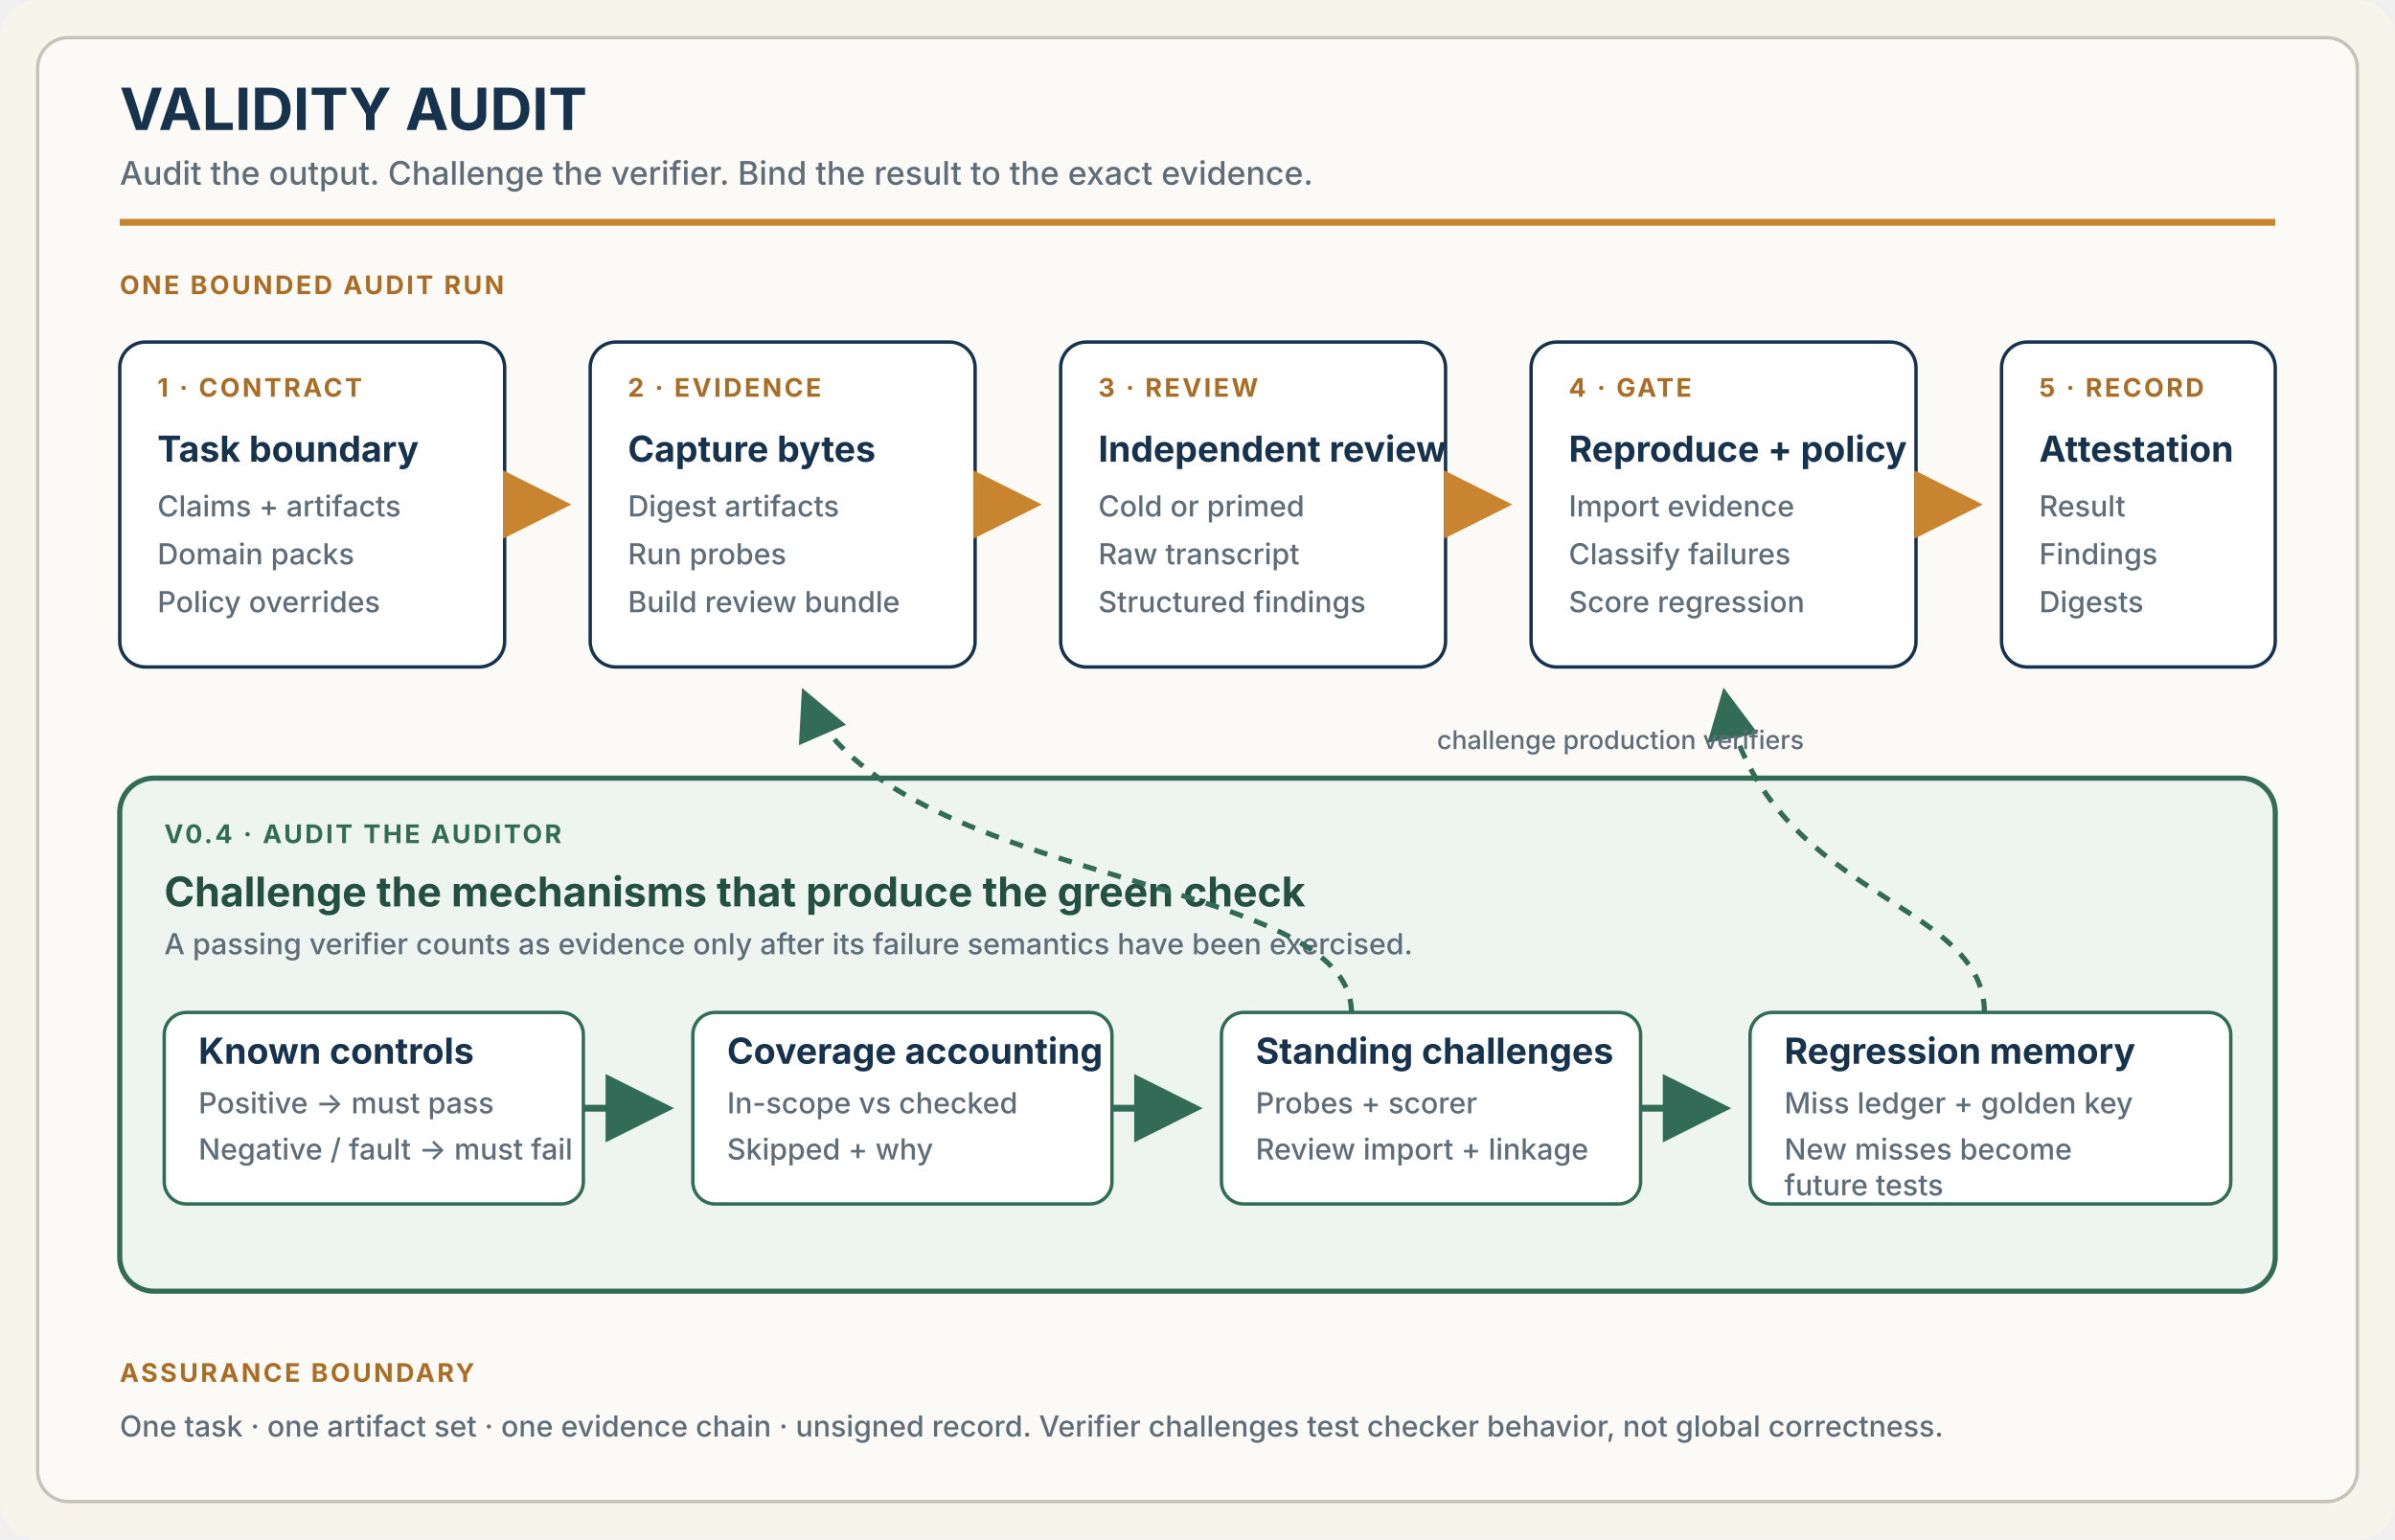
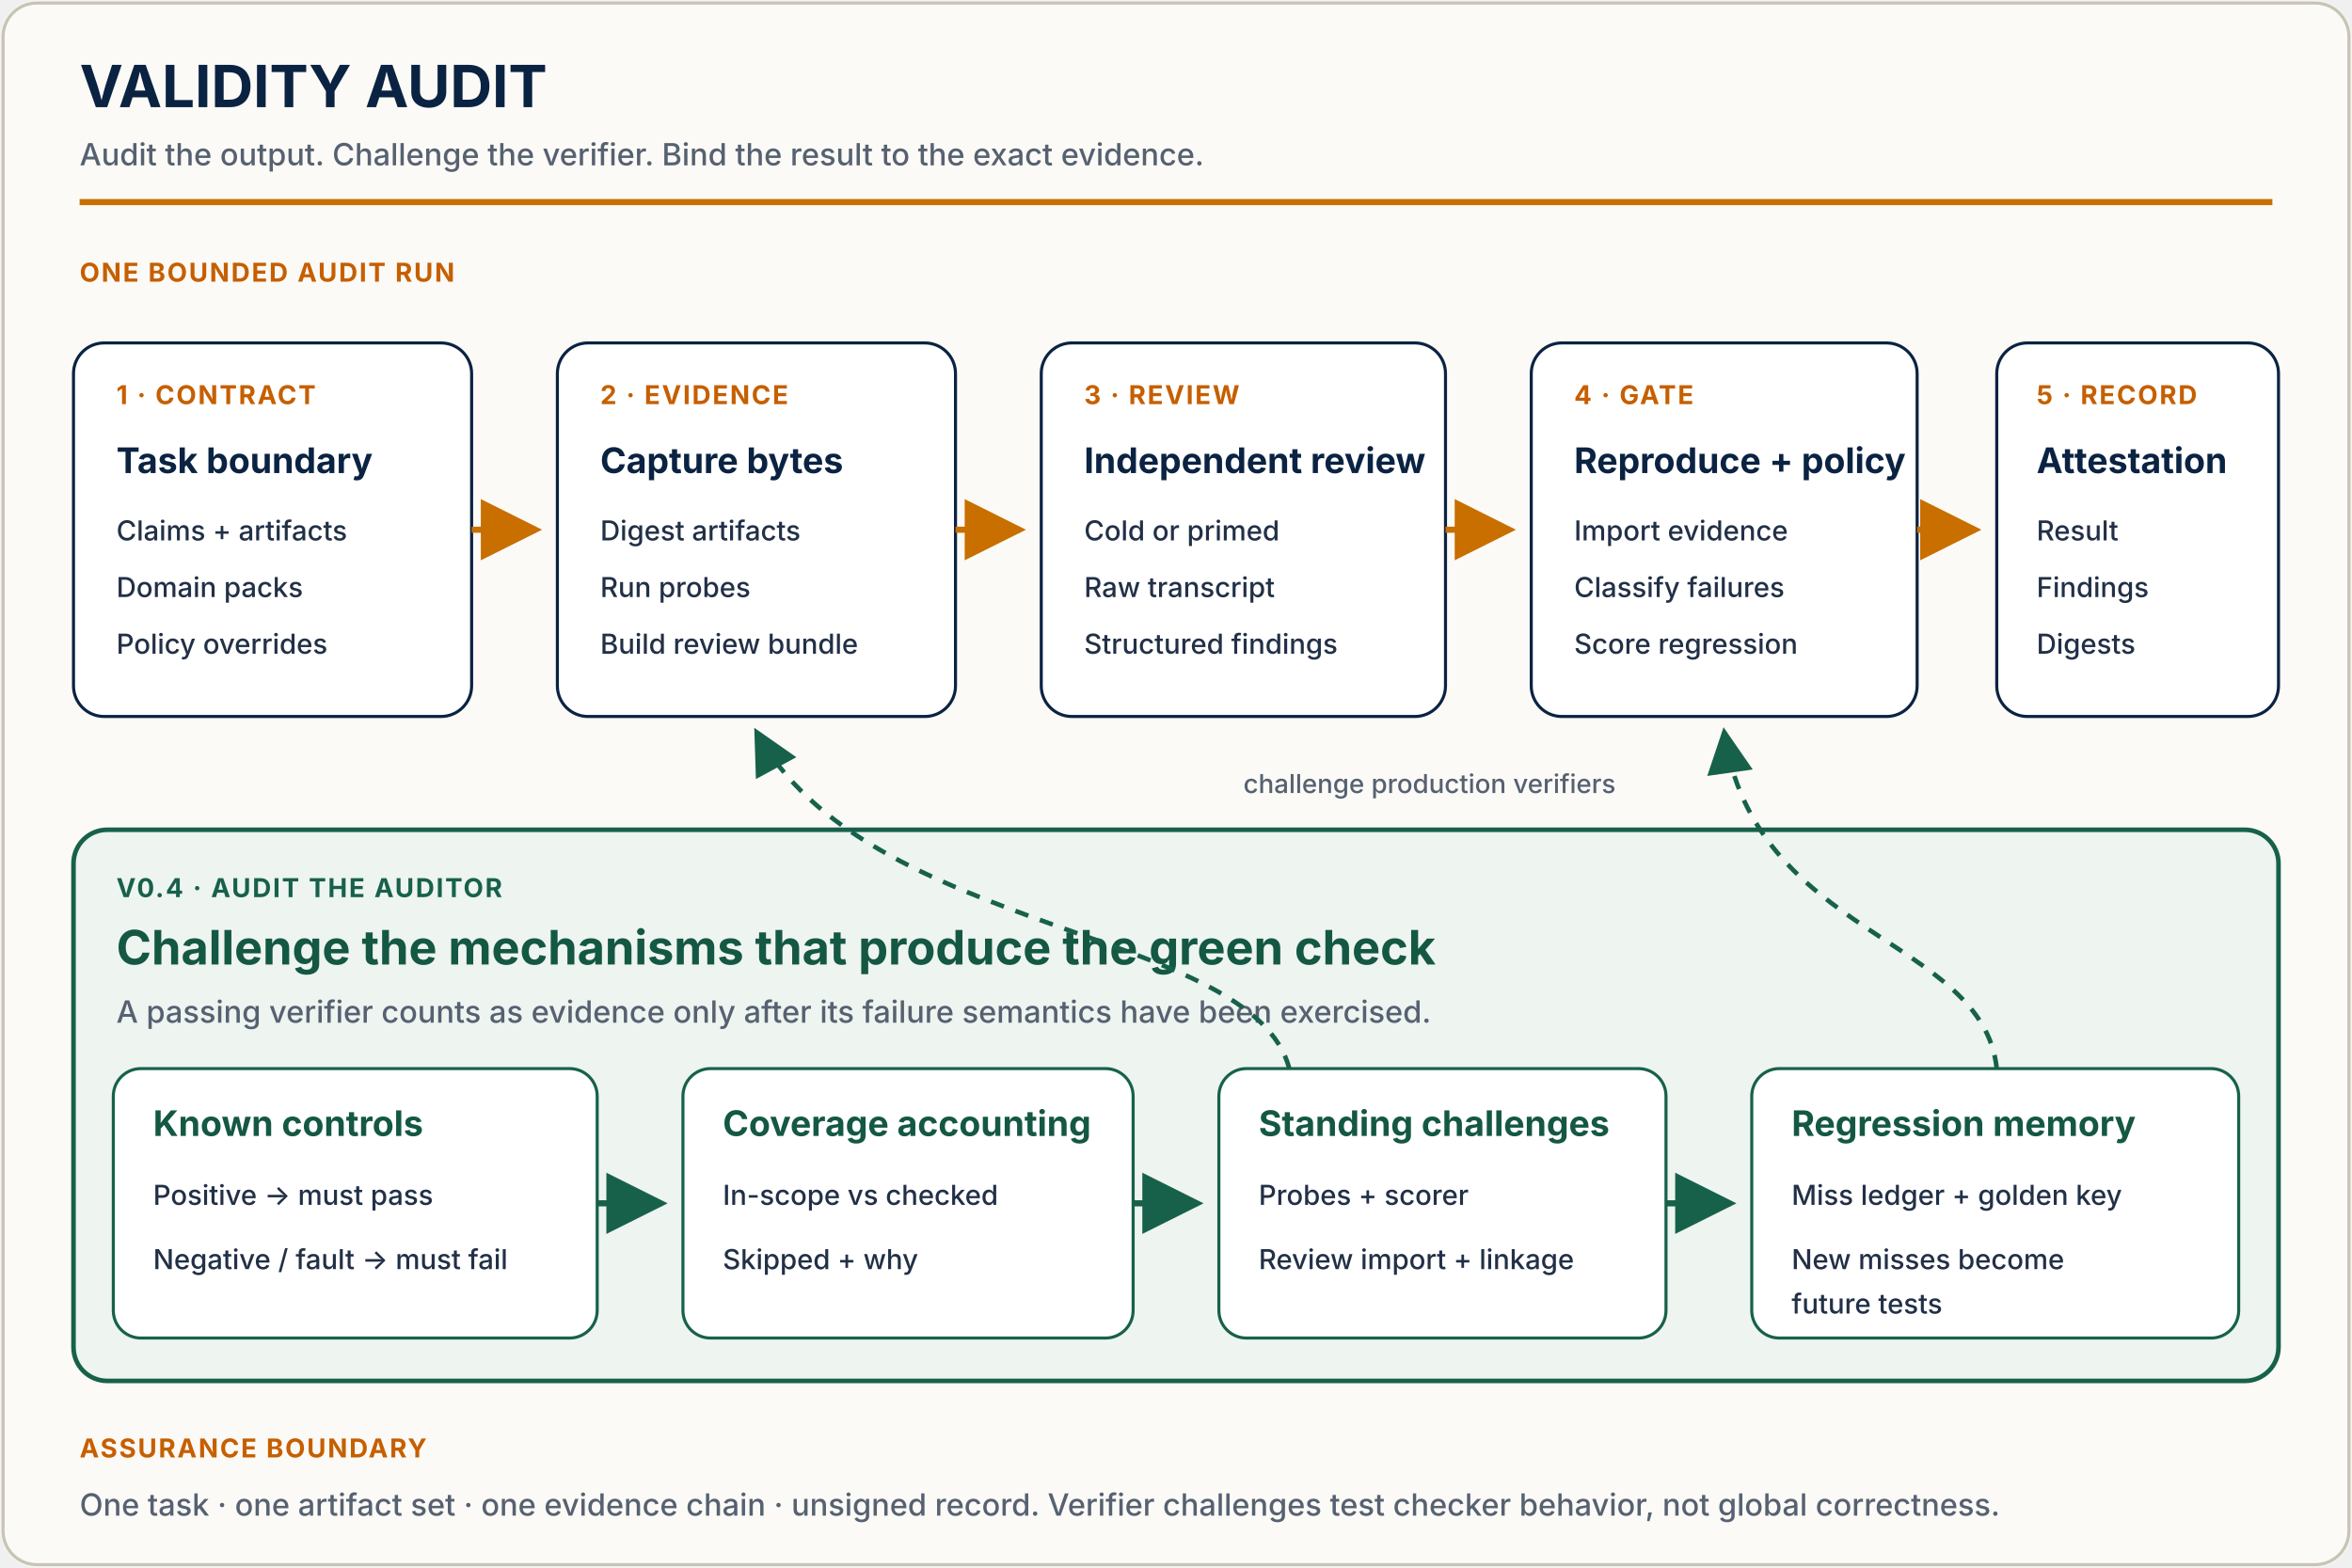
- <svg xmlns="http://www.w3.org/2000/svg" width="1400" height="900" viewBox="0 0 1400 900" role="img" aria-labelledby="title desc">
+ <svg xmlns="http://www.w3.org/2000/svg" width="1536" height="1024" viewBox="0 0 1536 1024" role="img" aria-labelledby="title desc">
  <defs>
    <marker id="arrow" markerWidth="10" markerHeight="10" refX="9" refY="5" orient="auto" markerUnits="strokeWidth">
-       <path d="M 0 0 L 10 5 L 0 10 z" fill="#c8842f" />
+       <path d="M0,0 L10,5 L0,10 z" fill="#c86f00" />
    </marker>
    <marker id="loop-arrow" markerWidth="10" markerHeight="10" refX="9" refY="5" orient="auto" markerUnits="strokeWidth">
-       <path d="M 0 0 L 10 5 L 0 10 z" fill="#326b58" />
+       <path d="M0,0 L10,5 L0,10 z" fill="#17614b" />
    </marker>
    <style>
-       .title { font: 700 34px -apple-system, BlinkMacSystemFont, "Segoe UI", sans-serif; fill: #17324d; }
-       .subtitle { font: 500 19px -apple-system, BlinkMacSystemFont, "Segoe UI", sans-serif; fill: #5f6d78; }
-       .eyebrow { font: 700 15px -apple-system, BlinkMacSystemFont, "Segoe UI", sans-serif; letter-spacing: 1.4px; }
-       .node-title { font: 700 21px -apple-system, BlinkMacSystemFont, "Segoe UI", sans-serif; fill: #17324d; }
-       .body { font: 500 17px -apple-system, BlinkMacSystemFont, "Segoe UI", sans-serif; fill: #5f6d78; }
-       .small { font: 500 15px -apple-system, BlinkMacSystemFont, "Segoe UI", sans-serif; fill: #5f6d78; }
-       .loop-title { font: 700 24px -apple-system, BlinkMacSystemFont, "Segoe UI", sans-serif; fill: #244f43; }
+       .title { font: 700 38px -apple-system, BlinkMacSystemFont, "Segoe UI", sans-serif; fill: #0b2342; }
+       .subtitle { font: 500 20px -apple-system, BlinkMacSystemFont, "Segoe UI", sans-serif; fill: #566171; }
+       .eyebrow { font: 700 17px -apple-system, BlinkMacSystemFont, "Segoe UI", sans-serif; letter-spacing: 1.1px; }
+       .node-title { font: 700 23px -apple-system, BlinkMacSystemFont, "Segoe UI", sans-serif; fill: #0b2342; }
+       .body { font: 500 18px -apple-system, BlinkMacSystemFont, "Segoe UI", sans-serif; fill: #223047; }
+       .small { font: 500 17px -apple-system, BlinkMacSystemFont, "Segoe UI", sans-serif; fill: #566171; }
+       .loop-title { font: 700 31px -apple-system, BlinkMacSystemFont, "Segoe UI", sans-serif; fill: #145844; }
+       .loop-node-title { font: 700 23px -apple-system, BlinkMacSystemFont, "Segoe UI", sans-serif; fill: #145844; }
    </style>
  </defs>
-   <rect width="1400" height="900" rx="22" fill="#f7f4ec" />
-   <rect x="22" y="22" width="1356" height="856" rx="18" fill="#fbfaf6" stroke="#c8c3b8" stroke-width="2" />
-   <text x="70" y="76" class="title">VALIDITY AUDIT</text>
-   <text x="70" y="108" class="subtitle">Audit the output. Challenge the verifier. Bind the result to the exact evidence.</text>
-   <line x1="70" y1="130" x2="1330" y2="130" stroke="#c8842f" stroke-width="4" />
-   <text x="70" y="172" class="eyebrow" fill="#a96d25">ONE BOUNDED AUDIT RUN</text>
-   <rect x="70" y="200" width="225" height="190" rx="15" fill="#ffffff" stroke="#17324d" stroke-width="2" />
-   <text x="92" y="232" class="eyebrow" fill="#a96d25">1 · CONTRACT</text>
-   <text x="92" y="270" class="node-title">Task boundary</text>
-   <text x="92" y="302" class="body">Claims + artifacts</text>
-   <text x="92" y="330" class="body">Domain packs</text>
-   <text x="92" y="358" class="body">Policy overrides</text>
-   <line x1="295" y1="295" x2="330" y2="295" stroke="#c8842f" stroke-width="4" marker-end="url(#arrow)" />
-   <rect x="345" y="200" width="225" height="190" rx="15" fill="#ffffff" stroke="#17324d" stroke-width="2" />
-   <text x="367" y="232" class="eyebrow" fill="#a96d25">2 · EVIDENCE</text>
-   <text x="367" y="270" class="node-title">Capture bytes</text>
-   <text x="367" y="302" class="body">Digest artifacts</text>
-   <text x="367" y="330" class="body">Run probes</text>
-   <text x="367" y="358" class="body">Build review bundle</text>
-   <line x1="570" y1="295" x2="605" y2="295" stroke="#c8842f" stroke-width="4" marker-end="url(#arrow)" />
-   <rect x="620" y="200" width="225" height="190" rx="15" fill="#ffffff" stroke="#17324d" stroke-width="2" />
-   <text x="642" y="232" class="eyebrow" fill="#a96d25">3 · REVIEW</text>
-   <text x="642" y="270" class="node-title">Independent review</text>
-   <text x="642" y="302" class="body">Cold or primed</text>
-   <text x="642" y="330" class="body">Raw transcript</text>
-   <text x="642" y="358" class="body">Structured findings</text>
-   <line x1="845" y1="295" x2="880" y2="295" stroke="#c8842f" stroke-width="4" marker-end="url(#arrow)" />
-   <rect x="895" y="200" width="225" height="190" rx="15" fill="#ffffff" stroke="#17324d" stroke-width="2" />
-   <text x="917" y="232" class="eyebrow" fill="#a96d25">4 · GATE</text>
-   <text x="917" y="270" class="node-title">Reproduce + policy</text>
-   <text x="917" y="302" class="body">Import evidence</text>
-   <text x="917" y="330" class="body">Classify failures</text>
-   <text x="917" y="358" class="body">Score regression</text>
-   <line x1="1120" y1="295" x2="1155" y2="295" stroke="#c8842f" stroke-width="4" marker-end="url(#arrow)" />
-   <rect x="1170" y="200" width="160" height="190" rx="15" fill="#ffffff" stroke="#17324d" stroke-width="2" />
-   <text x="1192" y="232" class="eyebrow" fill="#a96d25">5 · RECORD</text>
-   <text x="1192" y="270" class="node-title">Attestation</text>
-   <text x="1192" y="302" class="body">Result</text>
-   <text x="1192" y="330" class="body">Findings</text>
-   <text x="1192" y="358" class="body">Digests</text>
-   <rect x="70" y="455" width="1260" height="300" rx="20" fill="#eef4f0" stroke="#326b58" stroke-width="3" />
-   <text x="96" y="493" class="eyebrow" fill="#326b58">V0.4 · AUDIT THE AUDITOR</text>
-   <text x="96" y="530" class="loop-title">Challenge the mechanisms that produce the green check</text>
-   <text x="96" y="558" class="body">A passing verifier counts as evidence only after its failure semantics have been exercised.</text>
-   <rect x="96" y="592" width="245" height="112" rx="13" fill="#ffffff" stroke="#326b58" stroke-width="2" />
-   <text x="116" y="622" class="node-title">Known controls</text>
-   <text x="116" y="651" class="body">Positive → must pass</text>
-   <text x="116" y="678" class="body">Negative / fault → must fail</text>
-   <line x1="341" y1="648" x2="390" y2="648" stroke="#326b58" stroke-width="4" marker-end="url(#loop-arrow)" />
-   <rect x="405" y="592" width="245" height="112" rx="13" fill="#ffffff" stroke="#326b58" stroke-width="2" />
-   <text x="425" y="622" class="node-title">Coverage accounting</text>
-   <text x="425" y="651" class="body">In-scope vs checked</text>
-   <text x="425" y="678" class="body">Skipped + why</text>
-   <line x1="650" y1="648" x2="699" y2="648" stroke="#326b58" stroke-width="4" marker-end="url(#loop-arrow)" />
-   <rect x="714" y="592" width="245" height="112" rx="13" fill="#ffffff" stroke="#326b58" stroke-width="2" />
-   <text x="734" y="622" class="node-title">Standing challenges</text>
-   <text x="734" y="651" class="body">Probes + scorer</text>
-   <text x="734" y="678" class="body">Review import + linkage</text>
-   <line x1="959" y1="648" x2="1008" y2="648" stroke="#326b58" stroke-width="4" marker-end="url(#loop-arrow)" />
-   <rect x="1023" y="592" width="281" height="112" rx="13" fill="#ffffff" stroke="#326b58" stroke-width="2" />
-   <text x="1043" y="622" class="node-title">Regression memory</text>
-   <text x="1043" y="651" class="body">Miss ledger + golden key</text>
-   <text x="1043" y="678" class="body">New misses become</text>
-   <text x="1043" y="699" class="body">future tests</text>
-   <path d="M 1160 592 C 1160 525, 1030 525, 1008 405" fill="none" stroke="#326b58" stroke-width="3" stroke-dasharray="8 7" marker-end="url(#loop-arrow)" />
-   <path d="M 790 592 C 790 510, 520 520, 470 405" fill="none" stroke="#326b58" stroke-width="3" stroke-dasharray="8 7" marker-end="url(#loop-arrow)" />
-   <text x="840" y="438" class="small" fill="#326b58">challenge production verifiers</text>
-   <text x="70" y="808" class="eyebrow" fill="#a96d25">ASSURANCE BOUNDARY</text>
-   <text x="70" y="840" class="body">One task · one artifact set · one evidence chain · unsigned record. Verifier challenges test checker behavior, not global correctness.</text>
+   <rect width="1536" height="1024" rx="24" fill="#f7f4ec" />
+   <rect x="2" y="2" width="1532" height="1020" rx="22" fill="#fbfaf6" stroke="#c8c3b8" stroke-width="2" />
+   <text x="52" y="70" class="title">VALIDITY AUDIT</text>
+   <text x="52" y="108" class="subtitle">Audit the output. Challenge the verifier. Bind the result to the exact evidence.</text>
+   <line x1="52" y1="132" x2="1484" y2="132" stroke="#c86f00" stroke-width="4" />
+   <text x="52" y="184" class="eyebrow" fill="#c65f00">ONE BOUNDED AUDIT RUN</text>
+   <rect x="48" y="224" width="260" height="244" rx="20" fill="#ffffff" stroke="#0b2342" stroke-width="2" />
+   <text x="76" y="264" class="eyebrow" fill="#c65f00">1 · CONTRACT</text>
+   <text x="76" y="309" class="node-title">Task boundary</text>
+   <text x="76" y="353" class="body">Claims + artifacts</text>
+   <text x="76" y="390" class="body">Domain packs</text>
+   <text x="76" y="427" class="body">Policy overrides</text>
+   <line x1="308" y1="346" x2="350" y2="346" stroke="#c86f00" stroke-width="4" marker-end="url(#arrow)" />
+   <rect x="364" y="224" width="260" height="244" rx="20" fill="#ffffff" stroke="#0b2342" stroke-width="2" />
+   <text x="392" y="264" class="eyebrow" fill="#c65f00">2 · EVIDENCE</text>
+   <text x="392" y="309" class="node-title">Capture bytes</text>
+   <text x="392" y="353" class="body">Digest artifacts</text>
+   <text x="392" y="390" class="body">Run probes</text>
+   <text x="392" y="427" class="body">Build review bundle</text>
+   <line x1="624" y1="346" x2="666" y2="346" stroke="#c86f00" stroke-width="4" marker-end="url(#arrow)" />
+   <rect x="680" y="224" width="264" height="244" rx="20" fill="#ffffff" stroke="#0b2342" stroke-width="2" />
+   <text x="708" y="264" class="eyebrow" fill="#c65f00">3 · REVIEW</text>
+   <text x="708" y="309" class="node-title">Independent review</text>
+   <text x="708" y="353" class="body">Cold or primed</text>
+   <text x="708" y="390" class="body">Raw transcript</text>
+   <text x="708" y="427" class="body">Structured findings</text>
+   <line x1="944" y1="346" x2="986" y2="346" stroke="#c86f00" stroke-width="4" marker-end="url(#arrow)" />
+   <rect x="1000" y="224" width="252" height="244" rx="20" fill="#ffffff" stroke="#0b2342" stroke-width="2" />
+   <text x="1028" y="264" class="eyebrow" fill="#c65f00">4 · GATE</text>
+   <text x="1028" y="309" class="node-title">Reproduce + policy</text>
+   <text x="1028" y="353" class="body">Import evidence</text>
+   <text x="1028" y="390" class="body">Classify failures</text>
+   <text x="1028" y="427" class="body">Score regression</text>
+   <line x1="1252" y1="346" x2="1290" y2="346" stroke="#c86f00" stroke-width="4" marker-end="url(#arrow)" />
+   <rect x="1304" y="224" width="184" height="244" rx="20" fill="#ffffff" stroke="#0b2342" stroke-width="2" />
+   <text x="1330" y="264" class="eyebrow" fill="#c65f00">5 · RECORD</text>
+   <text x="1330" y="309" class="node-title">Attestation</text>
+   <text x="1330" y="353" class="body">Result</text>
+   <text x="1330" y="390" class="body">Findings</text>
+   <text x="1330" y="427" class="body">Digests</text>
+   <text x="812" y="518" class="small">challenge production verifiers</text>
+   <rect x="48" y="542" width="1440" height="360" rx="22" fill="#eef4f0" stroke="#17614b" stroke-width="3" />
+   <text x="76" y="586" class="eyebrow" fill="#17614b">V0.4 · AUDIT THE AUDITOR</text>
+   <text x="76" y="630" class="loop-title">Challenge the mechanisms that produce the green check</text>
+   <text x="76" y="668" class="subtitle">A passing verifier counts as evidence only after its failure semantics have been exercised.</text>
+   <rect x="74" y="698" width="316" height="176" rx="18" fill="#ffffff" stroke="#17614b" stroke-width="2" />
+   <text x="100" y="742" class="loop-node-title">Known controls</text>
+   <text x="100" y="787" class="body">Positive → must pass</text>
+   <text x="100" y="829" class="body">Negative / fault → must fail</text>
+   <line x1="390" y1="786" x2="432" y2="786" stroke="#17614b" stroke-width="4" marker-end="url(#loop-arrow)" />
+   <rect x="446" y="698" width="294" height="176" rx="18" fill="#ffffff" stroke="#17614b" stroke-width="2" />
+   <text x="472" y="742" class="loop-node-title">Coverage accounting</text>
+   <text x="472" y="787" class="body">In-scope vs checked</text>
+   <text x="472" y="829" class="body">Skipped + why</text>
+   <line x1="740" y1="786" x2="782" y2="786" stroke="#17614b" stroke-width="4" marker-end="url(#loop-arrow)" />
+   <rect x="796" y="698" width="292" height="176" rx="18" fill="#ffffff" stroke="#17614b" stroke-width="2" />
+   <text x="822" y="742" class="loop-node-title">Standing challenges</text>
+   <text x="822" y="787" class="body">Probes + scorer</text>
+   <text x="822" y="829" class="body">Review import + linkage</text>
+   <line x1="1088" y1="786" x2="1130" y2="786" stroke="#17614b" stroke-width="4" marker-end="url(#loop-arrow)" />
+   <rect x="1144" y="698" width="318" height="176" rx="18" fill="#ffffff" stroke="#17614b" stroke-width="2" />
+   <text x="1170" y="742" class="loop-node-title">Regression memory</text>
+   <text x="1170" y="787" class="body">Miss ledger + golden key</text>
+   <text x="1170" y="829" class="body">New misses become</text>
+   <text x="1170" y="858" class="body">future tests</text>
+   <path d="M1304 698 C1295 612, 1145 612, 1126 478" fill="none" stroke="#17614b" stroke-width="3" stroke-dasharray="9 8" marker-end="url(#loop-arrow)" />
+   <path d="M842 698 C818 606, 566 611, 494 478" fill="none" stroke="#17614b" stroke-width="3" stroke-dasharray="9 8" marker-end="url(#loop-arrow)" />
+   <text x="52" y="952" class="eyebrow" fill="#c65f00">ASSURANCE BOUNDARY</text>
+   <text x="52" y="990" class="subtitle">One task · one artifact set · one evidence chain · unsigned record. Verifier challenges test checker behavior, not global correctness.</text>
</svg>
